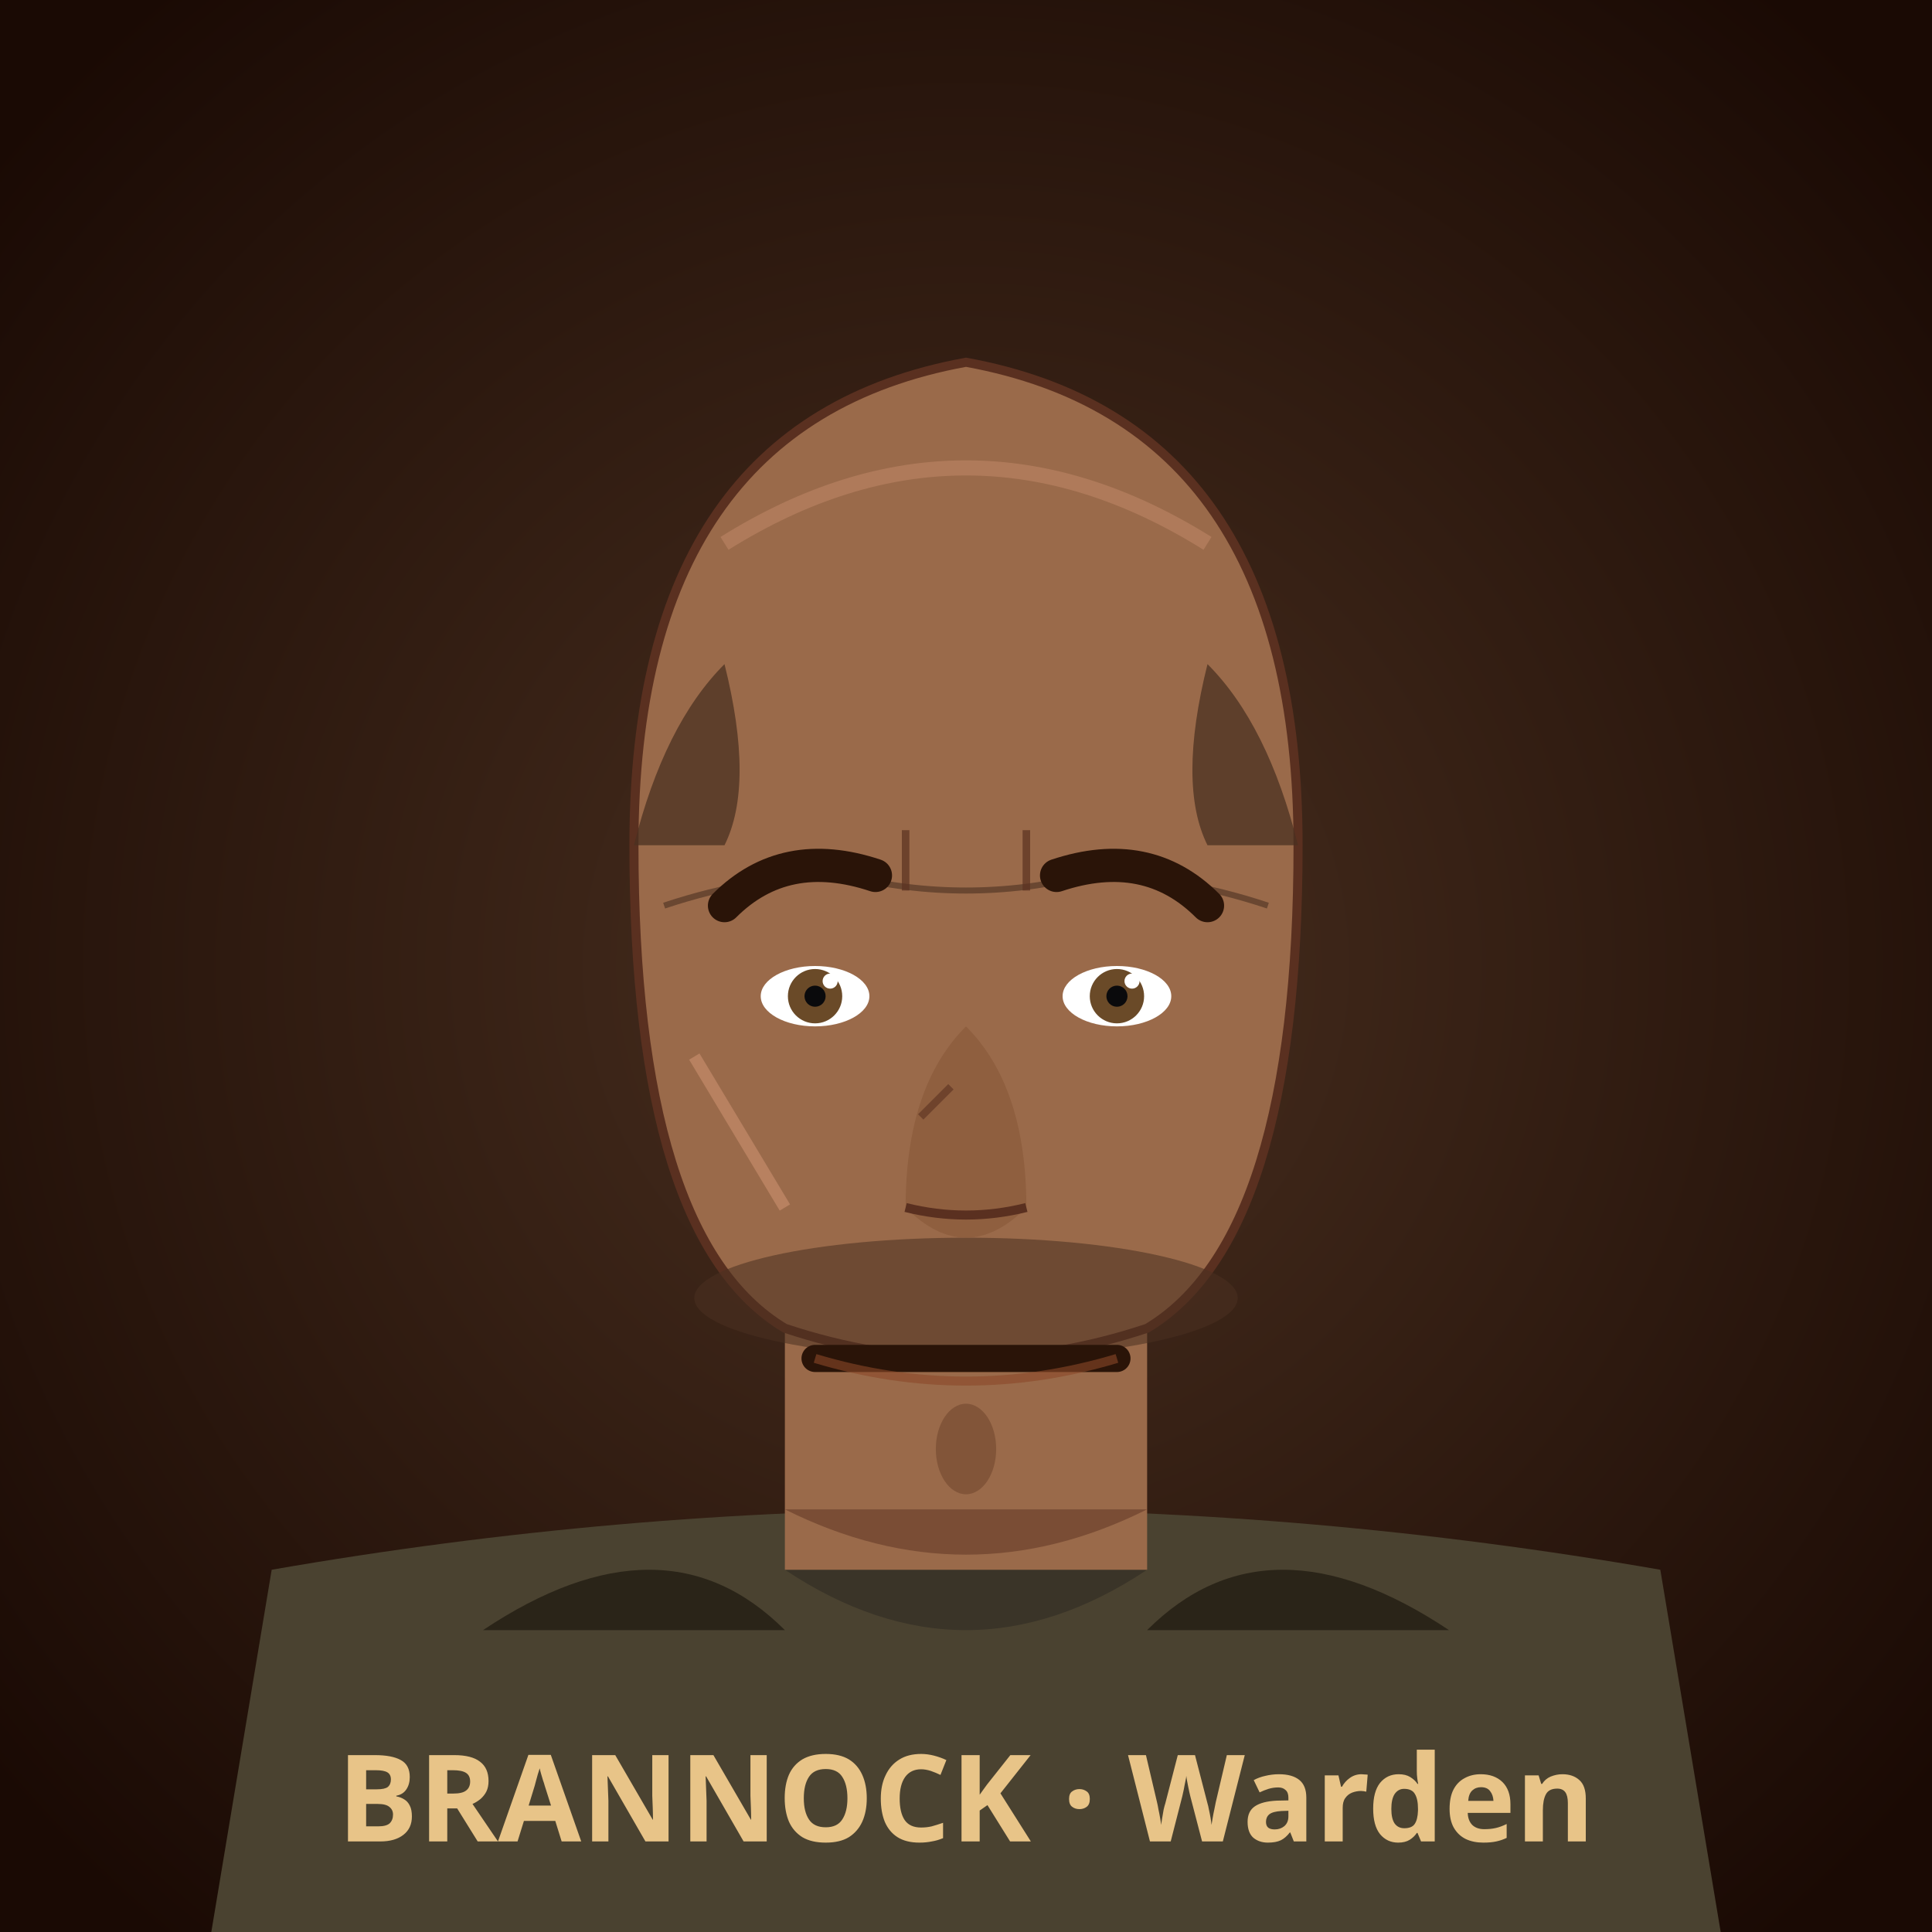
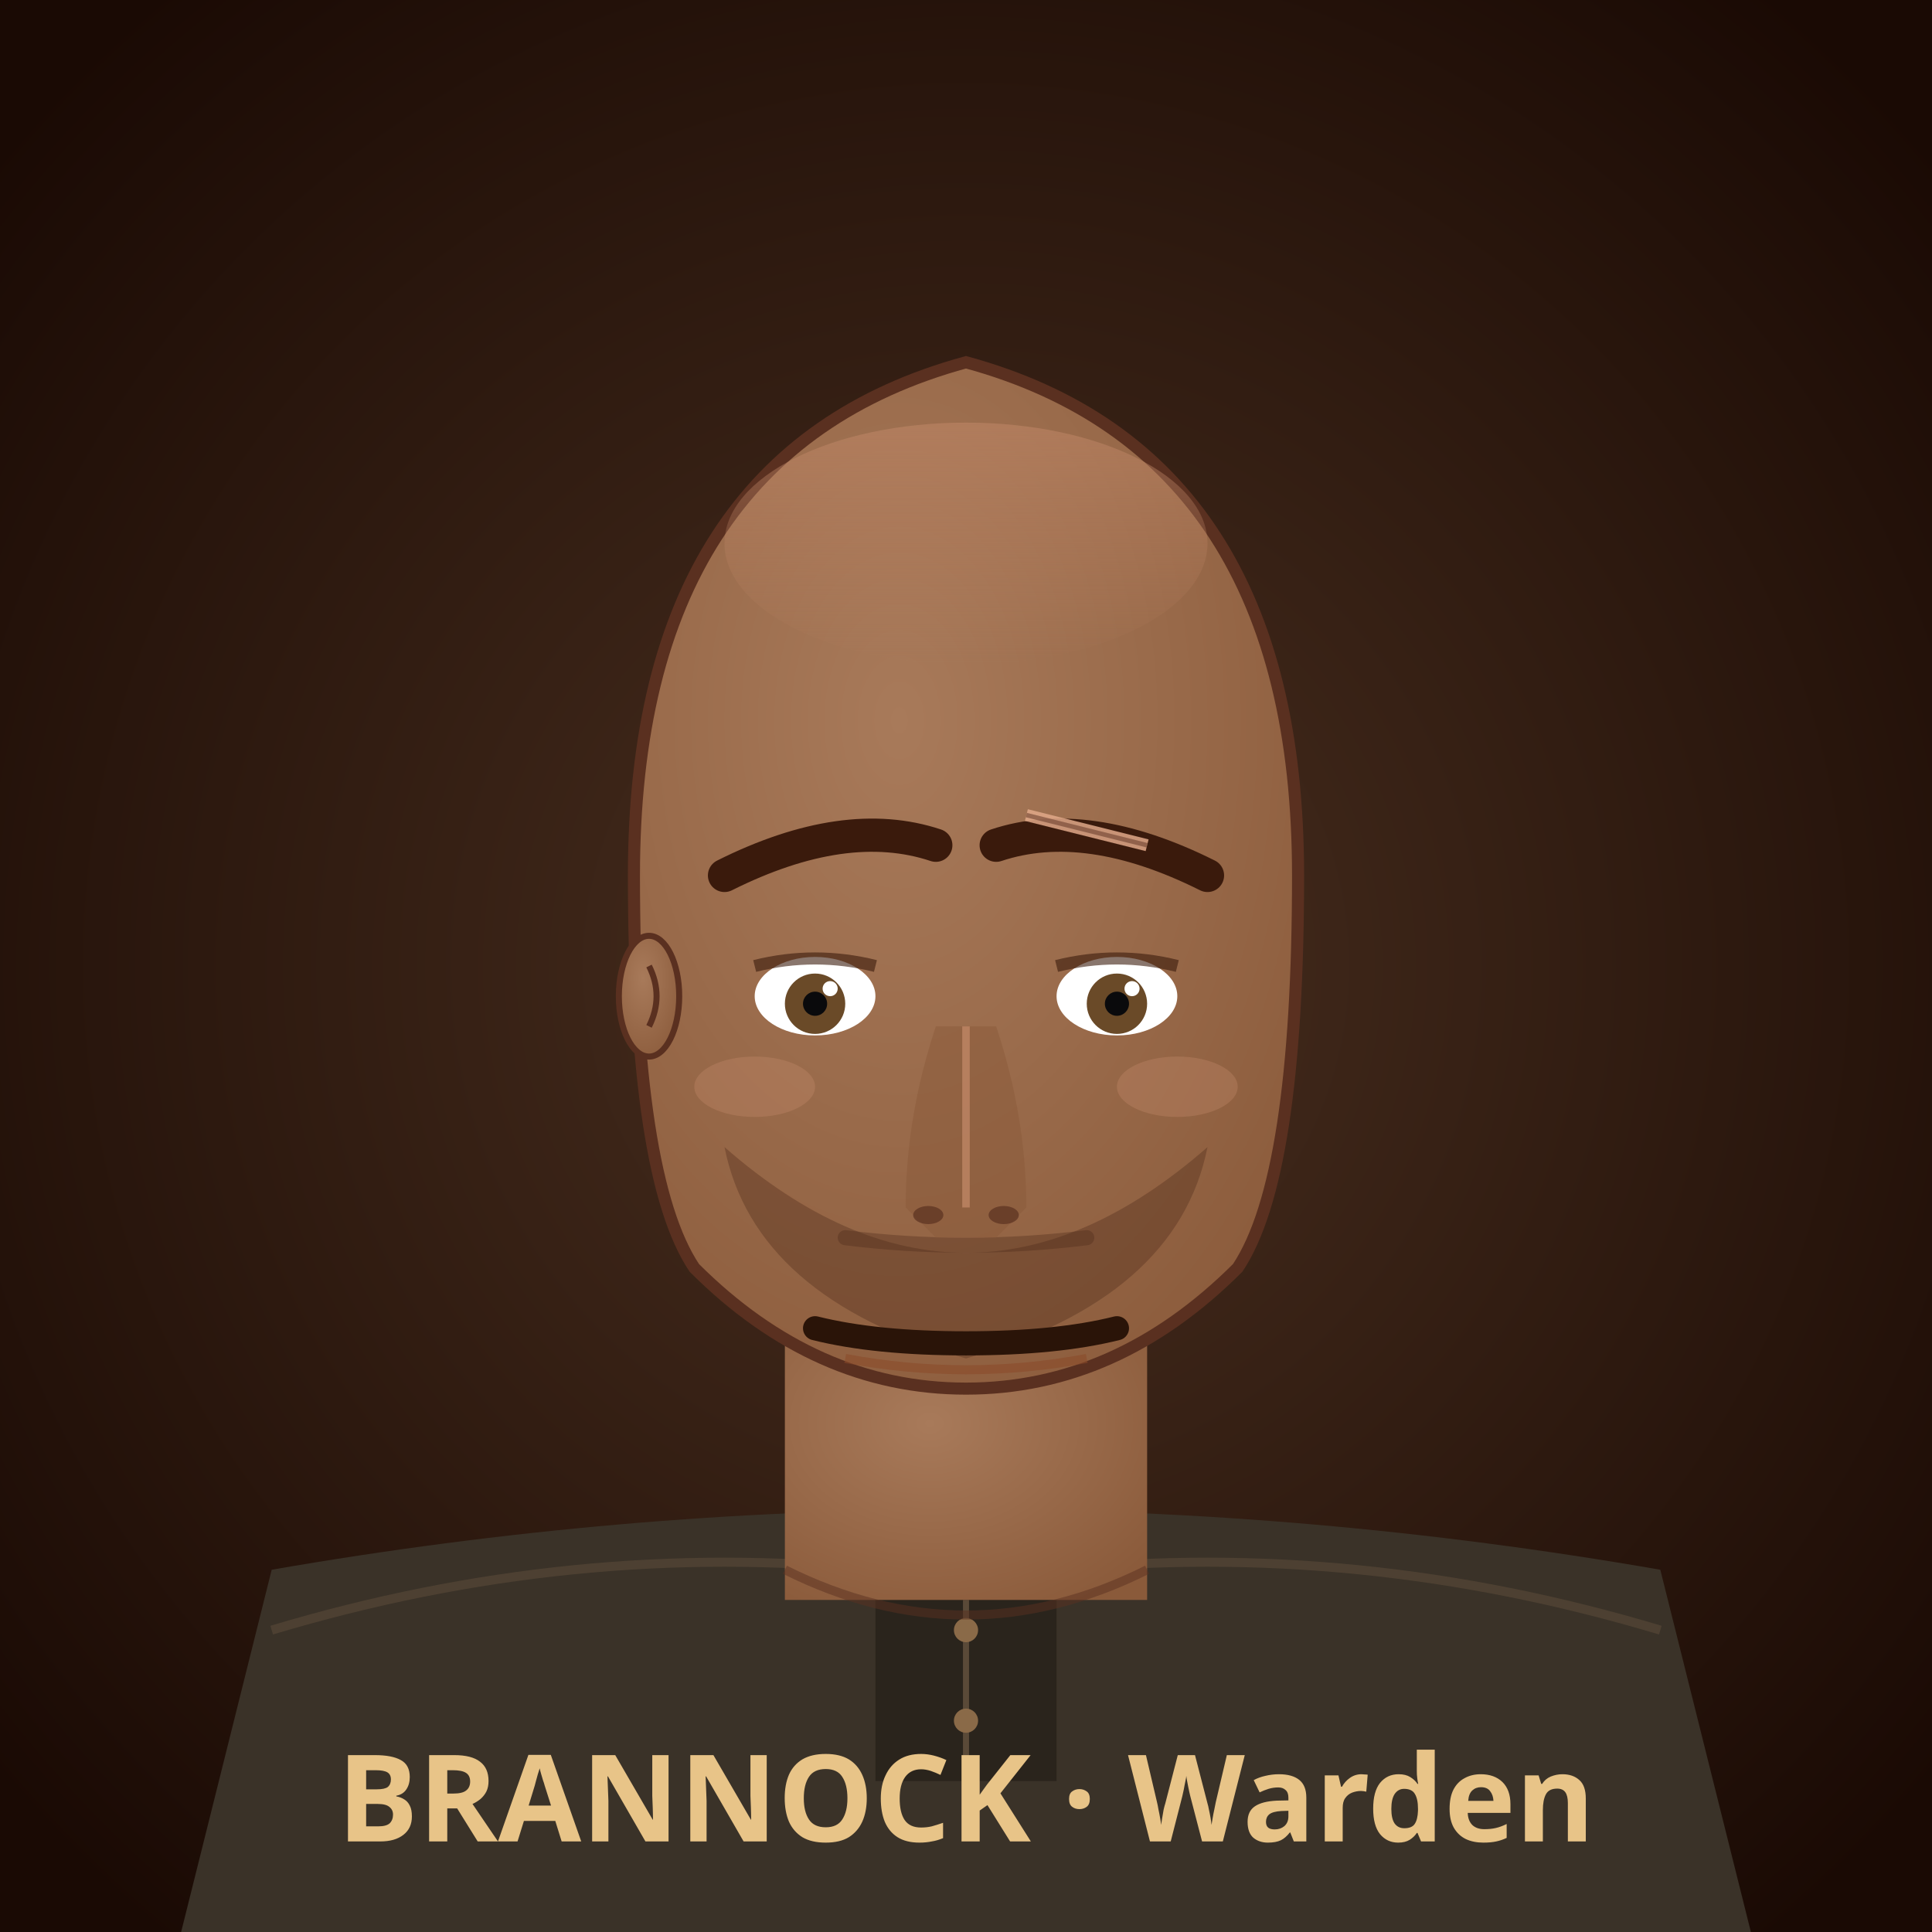
<svg xmlns="http://www.w3.org/2000/svg" viewBox="0 0 128 128" width="128" height="128">
  <defs>
    <radialGradient id="bg-brannock" cx="50%" cy="50%" r="65%">
      <stop offset="0%" stop-color="#4a3020" />
      <stop offset="100%" stop-color="#1a0a04" />
    </radialGradient>
+     <radialGradient id="brannock-skin" cx="40%" cy="35%" r="80%">
+       <stop offset="0%" stop-color="#a87a5a" />
+       <stop offset="100%" stop-color="#8a5a3a" />
+     </radialGradient>
+     <linearGradient id="brannock-scalp-shine" x1="0%" y1="0%" x2="0%" y2="100%">
+       <stop offset="0%" stop-color="#c48a6a" stop-opacity="0.5" />
+       <stop offset="100%" stop-color="#c48a6a" stop-opacity="0" />
+     </linearGradient>
  </defs>
  <rect width="128" height="128" fill="url(#bg-brannock)" />
-   <path d="M 14 128 L 18 104 Q 64 96 110 104 L 114 128 Z" fill="#4a4230" />
-   <path d="M 52 104 Q 64 112 76 104 Z" fill="#3a3428" />
-   <path d="M 32 108 Q 44 100 52 108 Z" fill="#2a2418" />
-   <path d="M 76 108 Q 84 100 96 108 Z" fill="#2a2418" />
-   <rect x="52" y="84" width="24" height="20" fill="#9a6a4a" />
-   <ellipse cx="64" cy="96" rx="2" ry="3" fill="#6a4028" opacity="0.5" />
-   <path d="M 52 100 Q 64 106 76 100" fill="#5a3020" opacity="0.5" />
-   <path d="M 42 56 Q 42 28 64 24 Q 86 28 86 56 Q 86 82 76 88 Q 64 92 52 88 Q 42 82 42 56 Z" fill="#9a6a4a" stroke="#5a3020" stroke-width="0.6" />
-   <path d="M 48 36 Q 64 26 80 36" fill="none" stroke="#c48a6a" stroke-width="1" opacity="0.5" />
-   <path d="M 42 56 Q 44 48 48 44 Q 50 52 48 56 Z" fill="#4a3020" opacity="0.75" />
-   <path d="M 86 56 Q 84 48 80 44 Q 78 52 80 56 Z" fill="#4a3020" opacity="0.75" />
-   <ellipse cx="64" cy="86" rx="18" ry="4" fill="#4a3020" opacity="0.55" />
-   <path d="M 44 60 Q 50 58 56 58 Q 64 60 72 58 Q 78 58 84 60" stroke="#4a3020" stroke-width="0.4" fill="none" opacity="0.6" />
-   <path d="M 48 60 Q 52 56 58 58" stroke="#2a1408" stroke-width="2.2" stroke-linecap="round" fill="none" />
-   <path d="M 70 58 Q 76 56 80 60" stroke="#2a1408" stroke-width="2.2" stroke-linecap="round" fill="none" />
-   <line x1="60" y1="55" x2="60" y2="59" stroke="#5a3020" stroke-width="0.5" opacity="0.7" />
-   <line x1="68" y1="55" x2="68" y2="59" stroke="#5a3020" stroke-width="0.5" opacity="0.7" />
-   <ellipse cx="54" cy="66" rx="3.6" ry="2" fill="#ffffff" />
-   <ellipse cx="74" cy="66" rx="3.6" ry="2" fill="#ffffff" />
-   <circle cx="54" cy="66" r="1.8" fill="#6a4a28" />
-   <circle cx="74" cy="66" r="1.8" fill="#6a4a28" />
-   <circle cx="54" cy="66" r="0.7" fill="#0a0a0c" />
-   <circle cx="74" cy="66" r="0.7" fill="#0a0a0c" />
-   <circle cx="55" cy="65" r="0.5" fill="#ffffff" />
-   <circle cx="75" cy="65" r="0.5" fill="#ffffff" />
-   <path d="M 64 68 Q 60 72 60 80 Q 62 82 64 82 Q 66 82 68 80 Q 68 72 64 68 Z" fill="#8a5a3a" opacity="0.7" />
-   <path d="M 60 80 Q 64 81 68 80" stroke="#5a3020" stroke-width="0.6" fill="none" />
-   <line x1="63" y1="72" x2="61" y2="74" stroke="#5a3020" stroke-width="0.5" opacity="0.6" />
-   <path d="M 54 90 L 74 90" stroke="#2a1408" stroke-width="1.8" stroke-linecap="round" fill="none" />
-   <path d="M 54 90 Q 64 93 74 90" stroke="#8a4828" stroke-width="0.6" fill="none" opacity="0.6" />
-   <line x1="46" y1="70" x2="52" y2="80" stroke="#c48a6a" stroke-width="0.8" opacity="0.7" />
+   <path d="M 12 128 L 18 104 Q 64 96 110 104 L 116 128 Z" fill="#3a3228" />
+   <path d="M 58 104 L 58 118 L 70 118 L 70 104 Z" fill="#2a241c" />
+   <line x1="64" y1="106" x2="64" y2="118" stroke="#5a4a38" stroke-width="0.4" />
+   <circle cx="64" cy="108" r="0.8" fill="#8a6a48" />
+   <circle cx="64" cy="114" r="0.8" fill="#8a6a48" />
+   <path d="M 18 108 Q 38 102 58 104" stroke="#5a4a38" stroke-width="0.6" fill="none" opacity="0.6" />
+   <path d="M 70 104 Q 90 102 110 108" stroke="#5a4a38" stroke-width="0.6" fill="none" opacity="0.6" />
+   <path d="M 52 88 L 52 106 L 76 106 L 76 88 Z" fill="url(#brannock-skin)" />
+   <path d="M 52 104 Q 64 110 76 104" stroke="#5a3020" stroke-width="0.6" fill="none" opacity="0.5" />
+   <path d="M 42 58 Q 42 30 64 24 Q 86 30 86 58 Q 86 78 82 84 Q 74 92 64 92 Q 54 92 46 84 Q 42 78 42 58 Z" fill="url(#brannock-skin)" />
+   <path d="M 42 58 Q 42 30 64 24 Q 86 30 86 58 Q 86 78 82 84 Q 74 92 64 92 Q 54 92 46 84 Q 42 78 42 58 Z" fill="none" stroke="#5a3020" stroke-width="0.8" />
+   <ellipse cx="64" cy="36" rx="16" ry="8" fill="url(#brannock-scalp-shine)" />
+   <path d="M 48 76 Q 64 90 80 76 Q 78 86 64 90 Q 50 86 48 76 Z" fill="#4a2818" opacity="0.35" />
+   <path d="M 56 82 Q 64 83 72 82" stroke="#4a2818" stroke-width="1" stroke-linecap="round" opacity="0.35" fill="none" />
+   <path d="M 48 58 Q 56 54 62 56" stroke="#3a1a0c" stroke-width="2.2" stroke-linecap="round" fill="none" />
+   <path d="M 66 56 Q 72 54 80 58" stroke="#3a1a0c" stroke-width="2.2" stroke-linecap="round" fill="none" />
+   <ellipse cx="54" cy="66" rx="4" ry="2.6" fill="#ffffff" />
+   <ellipse cx="74" cy="66" rx="4" ry="2.6" fill="#ffffff" />
+   <path d="M 50 64 Q 54 63 58 64" stroke="#3a1a0c" stroke-width="0.8" fill="none" opacity="0.6" />
+   <path d="M 70 64 Q 74 63 78 64" stroke="#3a1a0c" stroke-width="0.8" fill="none" opacity="0.6" />
+   <circle cx="54" cy="66.5" r="2" fill="#6a4a28" />
+   <circle cx="74" cy="66.5" r="2" fill="#6a4a28" />
+   <circle cx="54" cy="66.5" r="0.8" fill="#0a0a0c" />
+   <circle cx="74" cy="66.5" r="0.8" fill="#0a0a0c" />
+   <circle cx="55" cy="65.5" r="0.5" fill="#ffffff" />
+   <circle cx="75" cy="65.5" r="0.5" fill="#ffffff" />
+   <path d="M 62 68 Q 60 74 60 80 L 62 82 L 66 82 L 68 80 Q 68 74 66 68 Z" fill="#8a5a3a" opacity="0.5" />
+   <line x1="64" y1="68" x2="64" y2="80" stroke="#c48a6a" stroke-width="0.5" opacity="0.7" />
+   <ellipse cx="61.5" cy="80.5" rx="1" ry="0.6" fill="#5a3020" opacity="0.7" />
+   <ellipse cx="66.5" cy="80.5" rx="1" ry="0.6" fill="#5a3020" opacity="0.7" />
+   <path d="M 54 88 Q 58 89 64 89 Q 70 89 74 88" stroke="#2a1408" stroke-width="1.6" fill="none" stroke-linecap="round" />
+   <path d="M 56 90 Q 64 91.5 72 90" stroke="#8a4828" stroke-width="0.6" fill="none" opacity="0.55" />
+   <ellipse cx="50" cy="72" rx="4" ry="2" fill="#c48a6a" opacity="0.35" />
+   <ellipse cx="78" cy="72" rx="4" ry="2" fill="#c48a6a" opacity="0.35" />
+   <line x1="68" y1="54" x2="76" y2="56" stroke="#e0a888" stroke-width="0.8" opacity="0.85" />
+   <line x1="68" y1="54" x2="76" y2="56" stroke="#5a3020" stroke-width="0.3" opacity="0.5" />
+   <ellipse cx="43" cy="66" rx="2" ry="4" fill="url(#brannock-skin)" stroke="#5a3020" stroke-width="0.4" />
+   <path d="M 43 64 Q 44 66 43 68" stroke="#5a3020" stroke-width="0.4" fill="none" />
  <text x="64" y="122" text-anchor="middle" font-family="system-ui" font-size="8" fill="#e8c488" font-weight="bold">BRANNOCK · Warden</text>
</svg>
